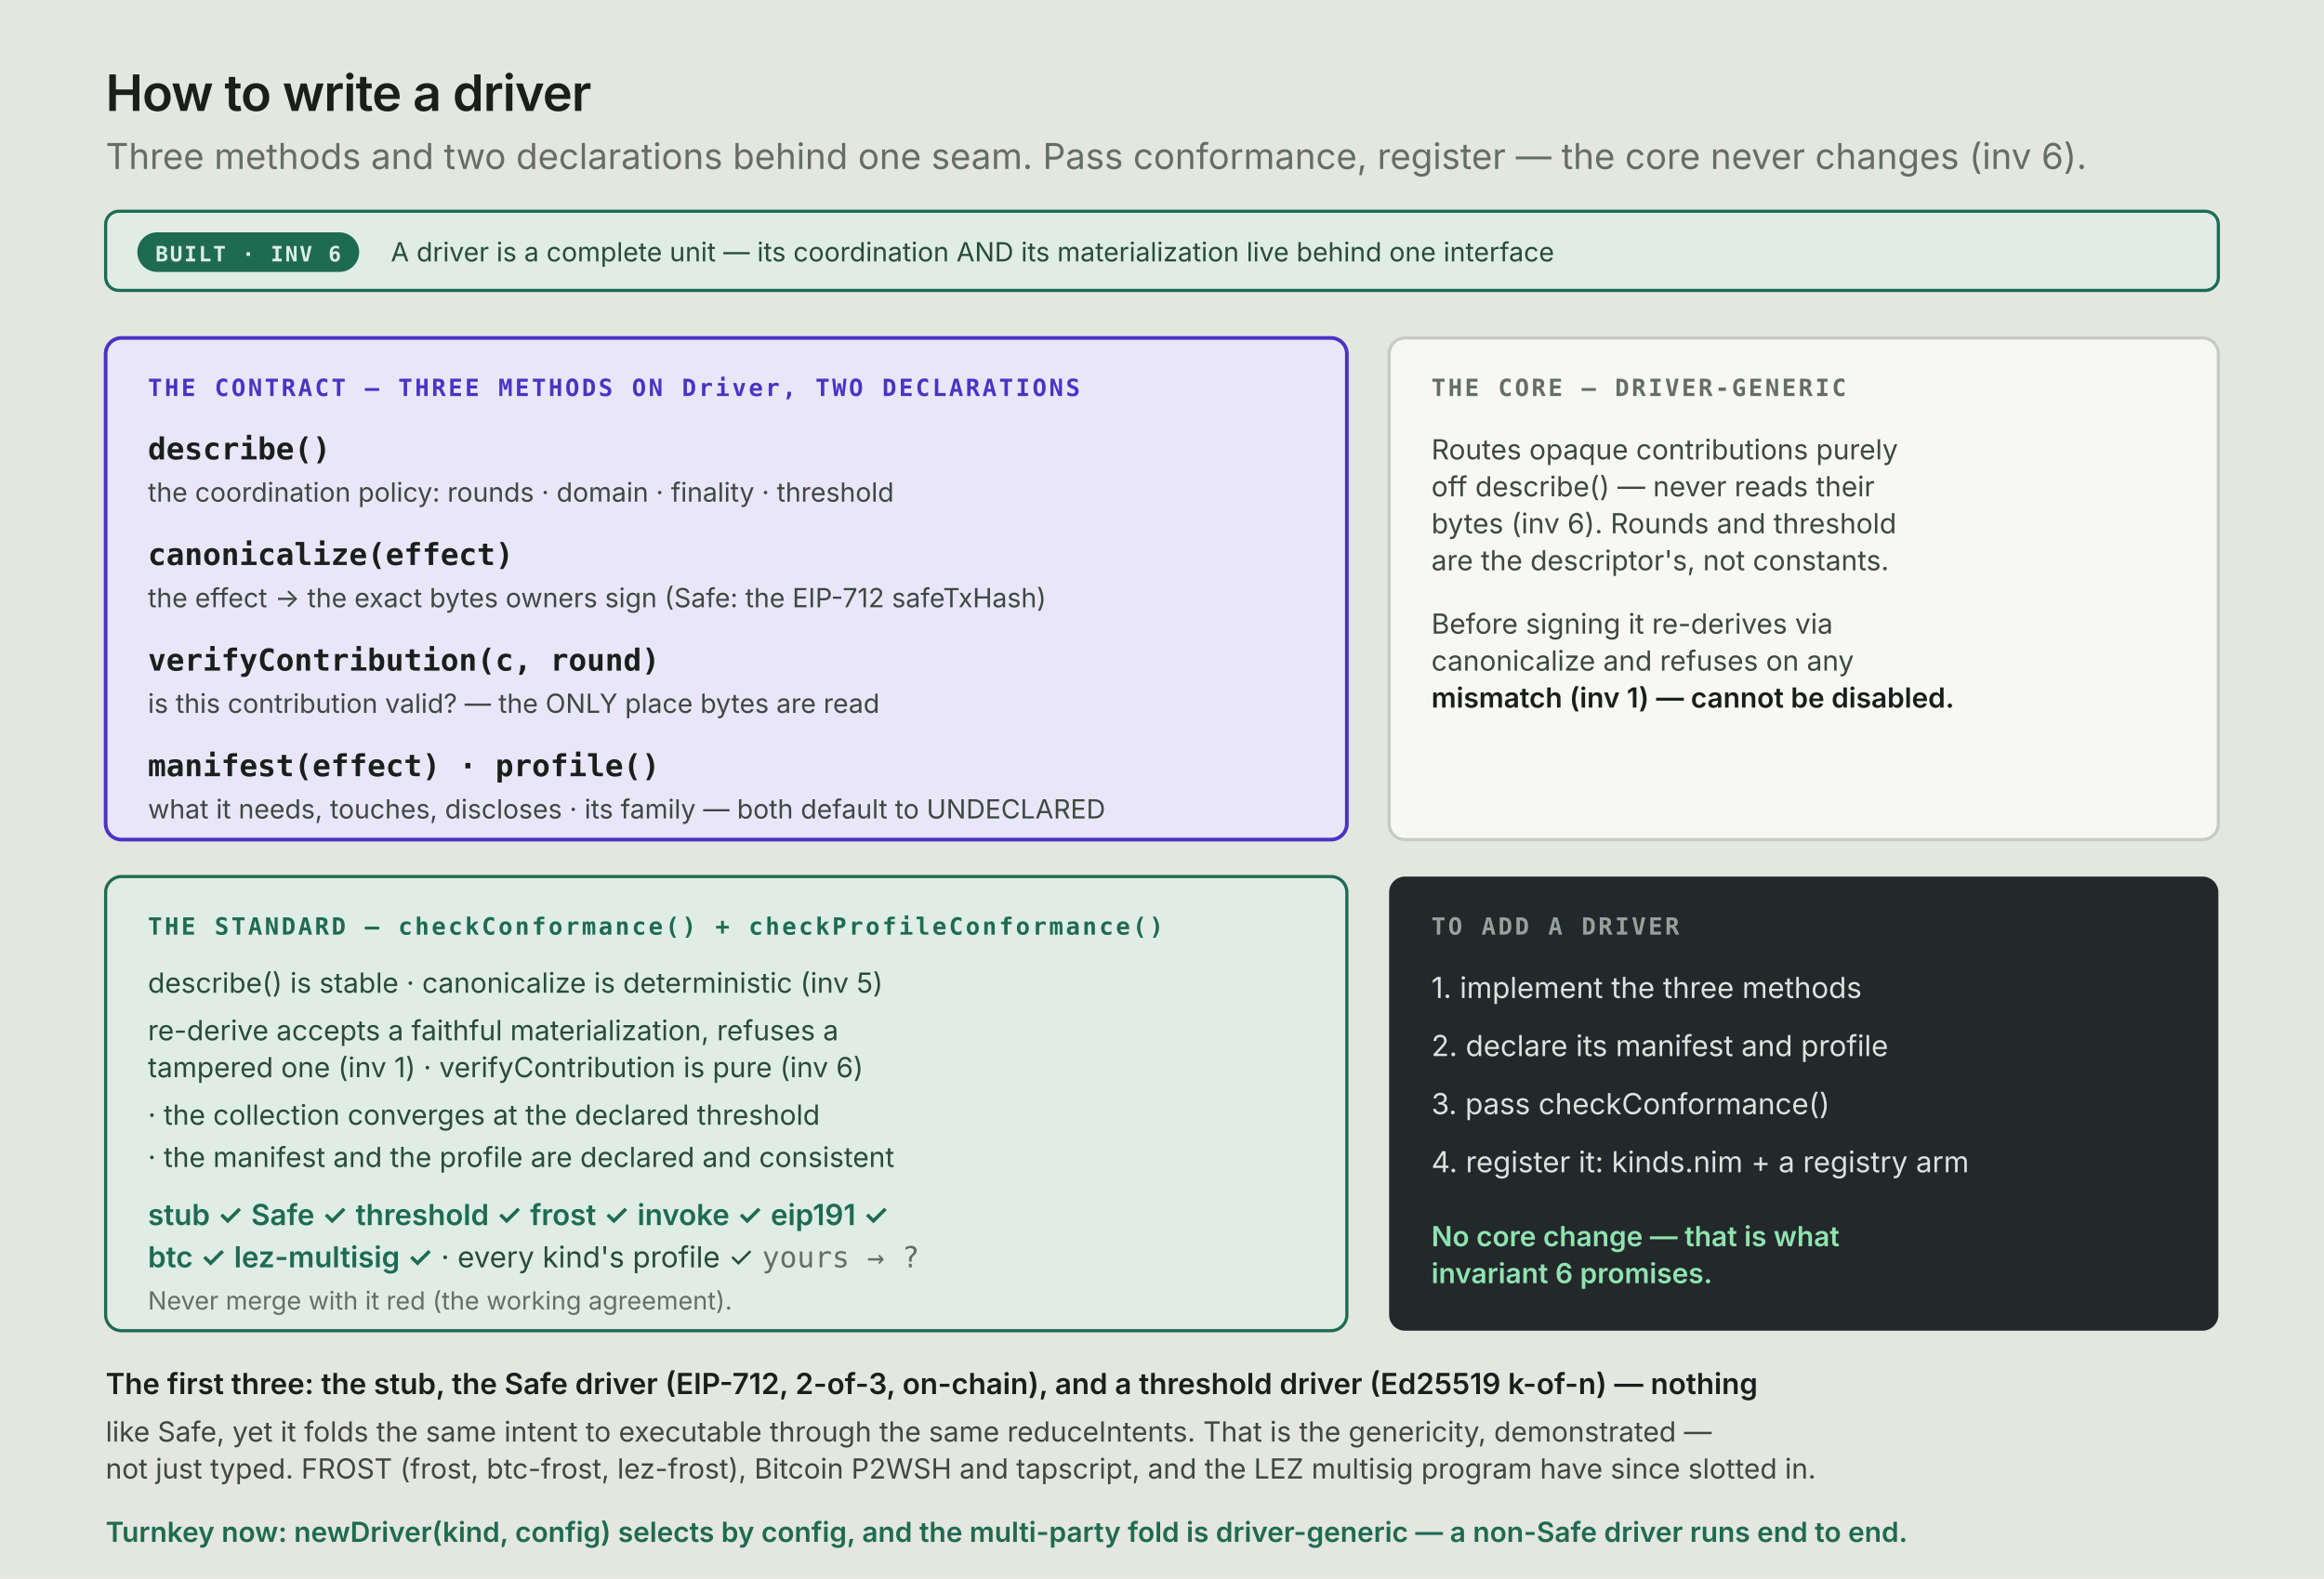
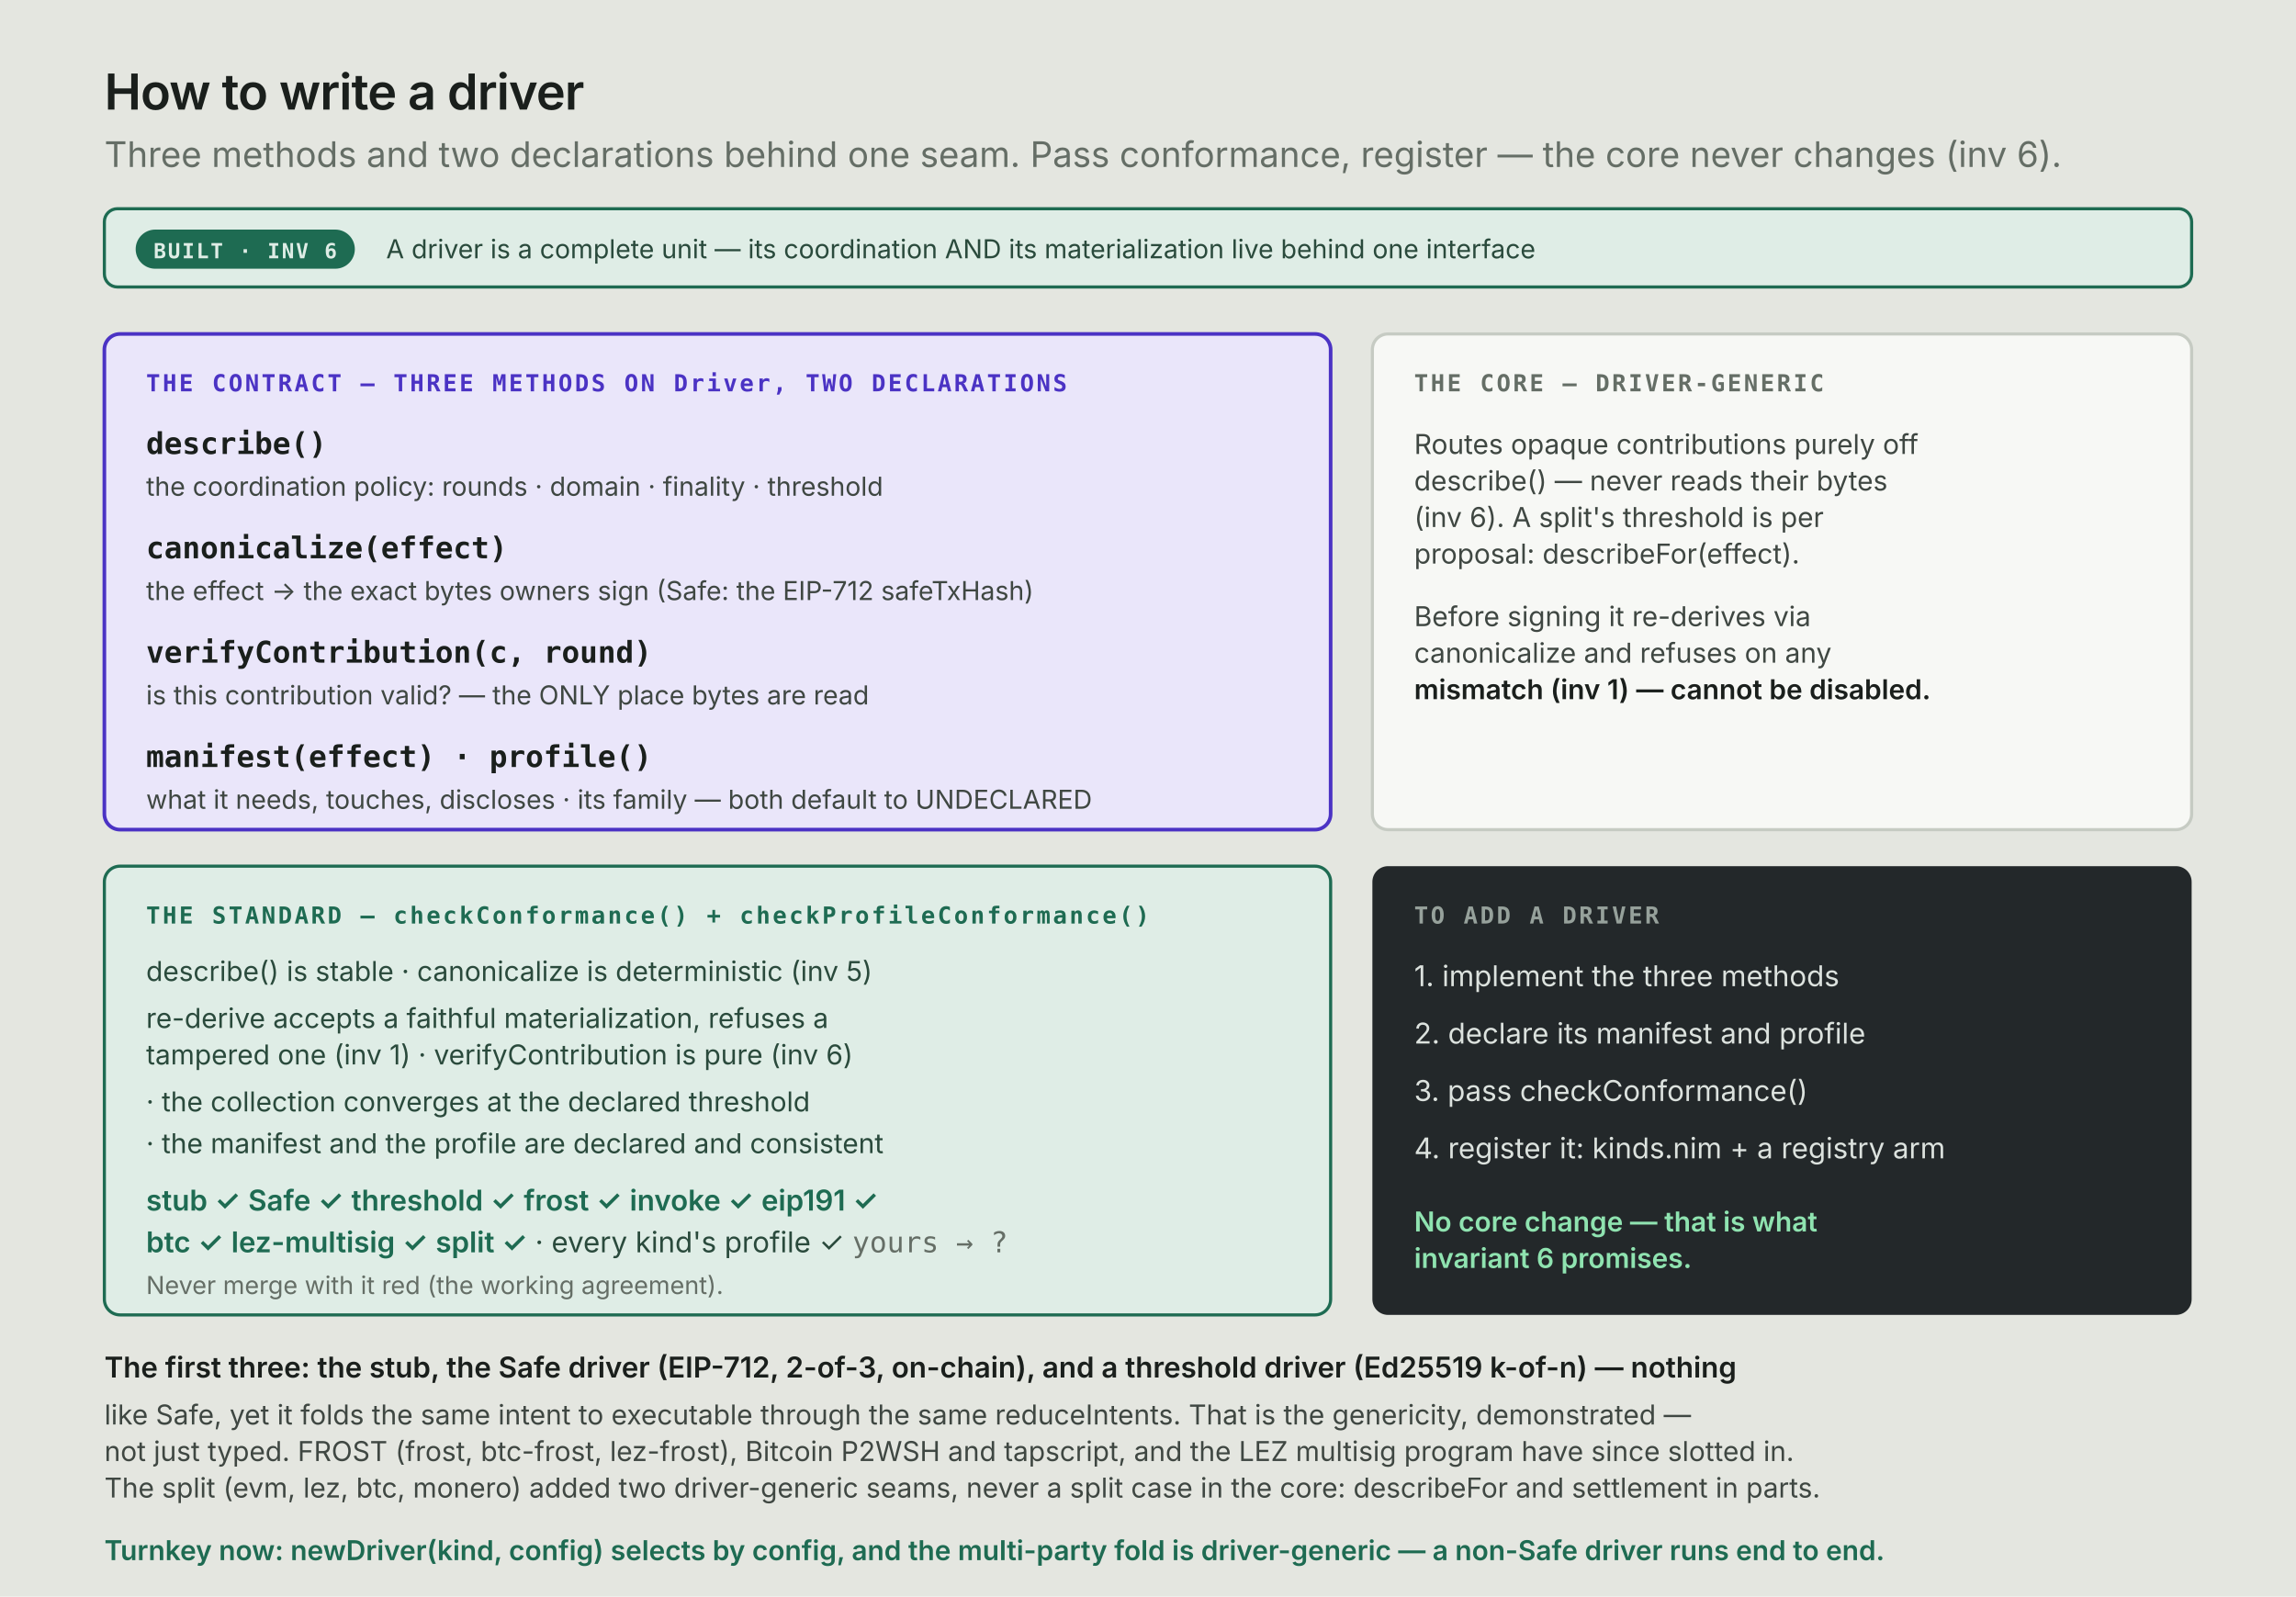
- <svg xmlns="http://www.w3.org/2000/svg" viewBox="0 0 880 598" width="880" height="598" font-family="'Instrument Sans',-apple-system,BlinkMacSystemFont,'Segoe UI',sans-serif">
+ <svg xmlns="http://www.w3.org/2000/svg" viewBox="0 0 880 612" width="880" height="612" font-family="'Instrument Sans',-apple-system,BlinkMacSystemFont,'Segoe UI',sans-serif">
  <defs>
    <marker id="g" viewBox="0 0 10 10" refX="9" refY="5" markerWidth="6" markerHeight="6" orient="auto-start-reverse">
      <path d="M 0 0 L 10 5 L 0 10 z" fill="#8A928C" />
    </marker>
  </defs>
-   <rect width="880" height="598" fill="#E4E6E0" />
+   <rect width="880" height="612" fill="#E4E6E0" />
  <text x="40" y="42" font-size="19" font-weight="600" fill="#1A1F1C" letter-spacing="-0.3">How to write a driver</text>
  <text x="40" y="64" font-size="13.5" fill="#656E66">Three methods and two declarations behind one seam. Pass conformance, register — the core never changes (inv 6).</text>
  <rect x="40" y="80" width="800" height="30" rx="5" fill="#DFEDE6" stroke="#1E6B52" stroke-width="1.2" />
  <rect x="52" y="88" width="84" height="15" rx="7.5" fill="#1E6B52" />
  <text x="94" y="99" font-size="8" font-family="'DM Mono',ui-monospace,Menlo,monospace" font-weight="600" letter-spacing="0.08em" text-anchor="middle" fill="#DFEDE6">BUILT · INV 6</text>
  <text x="148" y="99" font-size="10" fill="#2A4A3C">A driver is a complete unit — its coordination AND its materialization live behind one interface</text>
  <rect x="40" y="128" width="470" height="190" rx="6" fill="#EAE6FA" stroke="#4B33C4" stroke-width="1.4" />
  <text x="56" y="150" font-size="9" font-family="'DM Mono',ui-monospace,Menlo,monospace" font-weight="600" letter-spacing="0.1em" fill="#4B33C4">THE CONTRACT — THREE METHODS ON Driver, TWO DECLARATIONS</text>
  <text x="56" y="174" font-size="11.5" font-family="'DM Mono',ui-monospace,Menlo,monospace" font-weight="600" fill="#1A1F1C">describe()</text>
  <text x="56" y="190" font-size="10" fill="#3F4742">the coordination policy: rounds · domain · finality · threshold</text>
  <text x="56" y="214" font-size="11.5" font-family="'DM Mono',ui-monospace,Menlo,monospace" font-weight="600" fill="#1A1F1C">canonicalize(effect)</text>
  <text x="56" y="230" font-size="10" fill="#3F4742">the effect → the exact bytes owners sign (Safe: the EIP-712 safeTxHash)</text>
  <text x="56" y="254" font-size="11.5" font-family="'DM Mono',ui-monospace,Menlo,monospace" font-weight="600" fill="#1A1F1C">verifyContribution(c, round)</text>
  <text x="56" y="270" font-size="10" fill="#3F4742">is this contribution valid? — the ONLY place bytes are read</text>
  <text x="56" y="294" font-size="11.5" font-family="'DM Mono',ui-monospace,Menlo,monospace" font-weight="600" fill="#1A1F1C">manifest(effect) · profile()</text>
  <text x="56" y="310" font-size="10" fill="#3F4742">what it needs, touches, discloses · its family — both default to UNDECLARED</text>
  <rect x="526" y="128" width="314" height="190" rx="6" fill="#F7F8F5" stroke="#C6CBC3" stroke-width="1.2" />
  <text x="542" y="150" font-size="9" font-family="'DM Mono',ui-monospace,Menlo,monospace" font-weight="600" letter-spacing="0.1em" fill="#656E66">THE CORE — DRIVER-GENERIC</text>
-   <text x="542" y="174" font-size="10.5" fill="#3F4742">Routes opaque contributions purely</text>
-   <text x="542" y="188" font-size="10.5" fill="#3F4742">off describe() — never reads their</text>
-   <text x="542" y="202" font-size="10.5" fill="#3F4742">bytes (inv 6). Rounds and threshold</text>
-   <text x="542" y="216" font-size="10.5" fill="#3F4742">are the descriptor's, not constants.</text>
+   <text x="542" y="174" font-size="10.5" fill="#3F4742">Routes opaque contributions purely off</text>
+   <text x="542" y="188" font-size="10.5" fill="#3F4742">describe() — never reads their bytes</text>
+   <text x="542" y="202" font-size="10.5" fill="#3F4742">(inv 6). A split's threshold is per</text>
+   <text x="542" y="216" font-size="10.5" fill="#3F4742">proposal: describeFor(effect).</text>
  <text x="542" y="240" font-size="10.5" fill="#3F4742">Before signing it re-derives via</text>
  <text x="542" y="254" font-size="10.5" fill="#3F4742">canonicalize and refuses on any</text>
  <text x="542" y="268" font-size="10.5" fill="#1A1F1C" font-weight="600">mismatch (inv 1) — cannot be disabled.</text>
  <rect x="40" y="332" width="470" height="172" rx="6" fill="#DFEDE6" stroke="#1E6B52" stroke-width="1.2" />
  <text x="56" y="354" font-size="9" font-family="'DM Mono',ui-monospace,Menlo,monospace" font-weight="600" letter-spacing="0.1em" fill="#1E6B52">THE STANDARD — checkConformance() + checkProfileConformance()</text>
  <text x="56" y="376" font-size="10.5" fill="#2A4A3C">describe() is stable · canonicalize is deterministic (inv 5)</text>
  <text x="56" y="394" font-size="10.5" fill="#2A4A3C">re-derive accepts a faithful materialization, refuses a</text>
  <text x="56" y="408" font-size="10.5" fill="#2A4A3C">tampered one (inv 1) · verifyContribution is pure (inv 6)</text>
  <text x="56" y="426" font-size="10.5" fill="#2A4A3C">· the collection converges at the declared threshold</text>
  <text x="56" y="442" font-size="10.5" fill="#2A4A3C">· the manifest and the profile are declared and consistent</text>
  <text x="56" y="464" font-size="11" fill="#1A1F1C">
    <tspan font-weight="600" fill="#1E6B52">stub ✓</tspan>
    <tspan font-weight="600" fill="#1E6B52">Safe ✓</tspan>
    <tspan font-weight="600" fill="#1E6B52">threshold ✓</tspan>
    <tspan font-weight="600" fill="#1E6B52">frost ✓</tspan>
    <tspan font-weight="600" fill="#1E6B52">invoke ✓</tspan>
    <tspan font-weight="600" fill="#1E6B52">eip191 ✓</tspan>
  </text>
  <text x="56" y="480" font-size="11" fill="#1A1F1C">
    <tspan font-weight="600" fill="#1E6B52">btc ✓</tspan>
    <tspan font-weight="600" fill="#1E6B52">lez-multisig ✓</tspan>
+     <tspan font-weight="600" fill="#1E6B52">split ✓</tspan>
    <tspan fill="#2A4A3C">· every kind's profile ✓</tspan>
    <tspan fill="#656E66" font-family="'DM Mono',ui-monospace,Menlo,monospace">yours → ?</tspan>
  </text>
  <text x="56" y="496" font-size="9.5" fill="#656E66">Never merge with it red (the working agreement).</text>
  <rect x="526" y="332" width="314" height="172" rx="6" fill="#23282A" />
  <text x="542" y="354" font-size="9" font-family="'DM Mono',ui-monospace,Menlo,monospace" font-weight="600" letter-spacing="0.1em" fill="#96A19B">TO ADD A DRIVER</text>
  <text x="542" y="378" font-size="11" fill="#DCE2DE">1. implement the three methods</text>
  <text x="542" y="400" font-size="11" fill="#DCE2DE">2. declare its manifest and profile</text>
  <text x="542" y="422" font-size="11" fill="#DCE2DE">3. pass checkConformance()</text>
  <text x="542" y="444" font-size="11" fill="#DCE2DE">4. register it: kinds.nim + a registry arm</text>
  <text x="542" y="472" font-size="10.5" fill="#8FE3B0" font-weight="600">No core change — that is what</text>
  <text x="542" y="486" font-size="10.5" fill="#8FE3B0" font-weight="600">invariant 6 promises.</text>
  <text x="40" y="528" font-size="11" font-weight="600" fill="#1A1F1C">The first three: the stub, the Safe driver (EIP-712, 2-of-3, on-chain), and a threshold driver (Ed25519 k-of-n) — nothing</text>
  <text x="40" y="546" font-size="10.5" fill="#3F4742">like Safe, yet it folds the same intent to executable through the same reduceIntents. That is the genericity, demonstrated —</text>
  <text x="40" y="560" font-size="10.5" fill="#3F4742">not just typed. FROST (frost, btc-frost, lez-frost), Bitcoin P2WSH and tapscript, and the LEZ multisig program have since slotted in.</text>
-   <text x="40" y="584" font-size="10.5" fill="#1E6B52" font-weight="600">Turnkey now: newDriver(kind, config) selects by config, and the multi-party fold is driver-generic — a non-Safe driver runs end to end.</text>
+   <text x="40" y="574" font-size="10.5" fill="#3F4742">The split (evm, lez, btc, monero) added two driver-generic seams, never a split case in the core: describeFor and settlement in parts.</text>
+   <text x="40" y="598" font-size="10.5" fill="#1E6B52" font-weight="600">Turnkey now: newDriver(kind, config) selects by config, and the multi-party fold is driver-generic — a non-Safe driver runs end to end.</text>
</svg>
